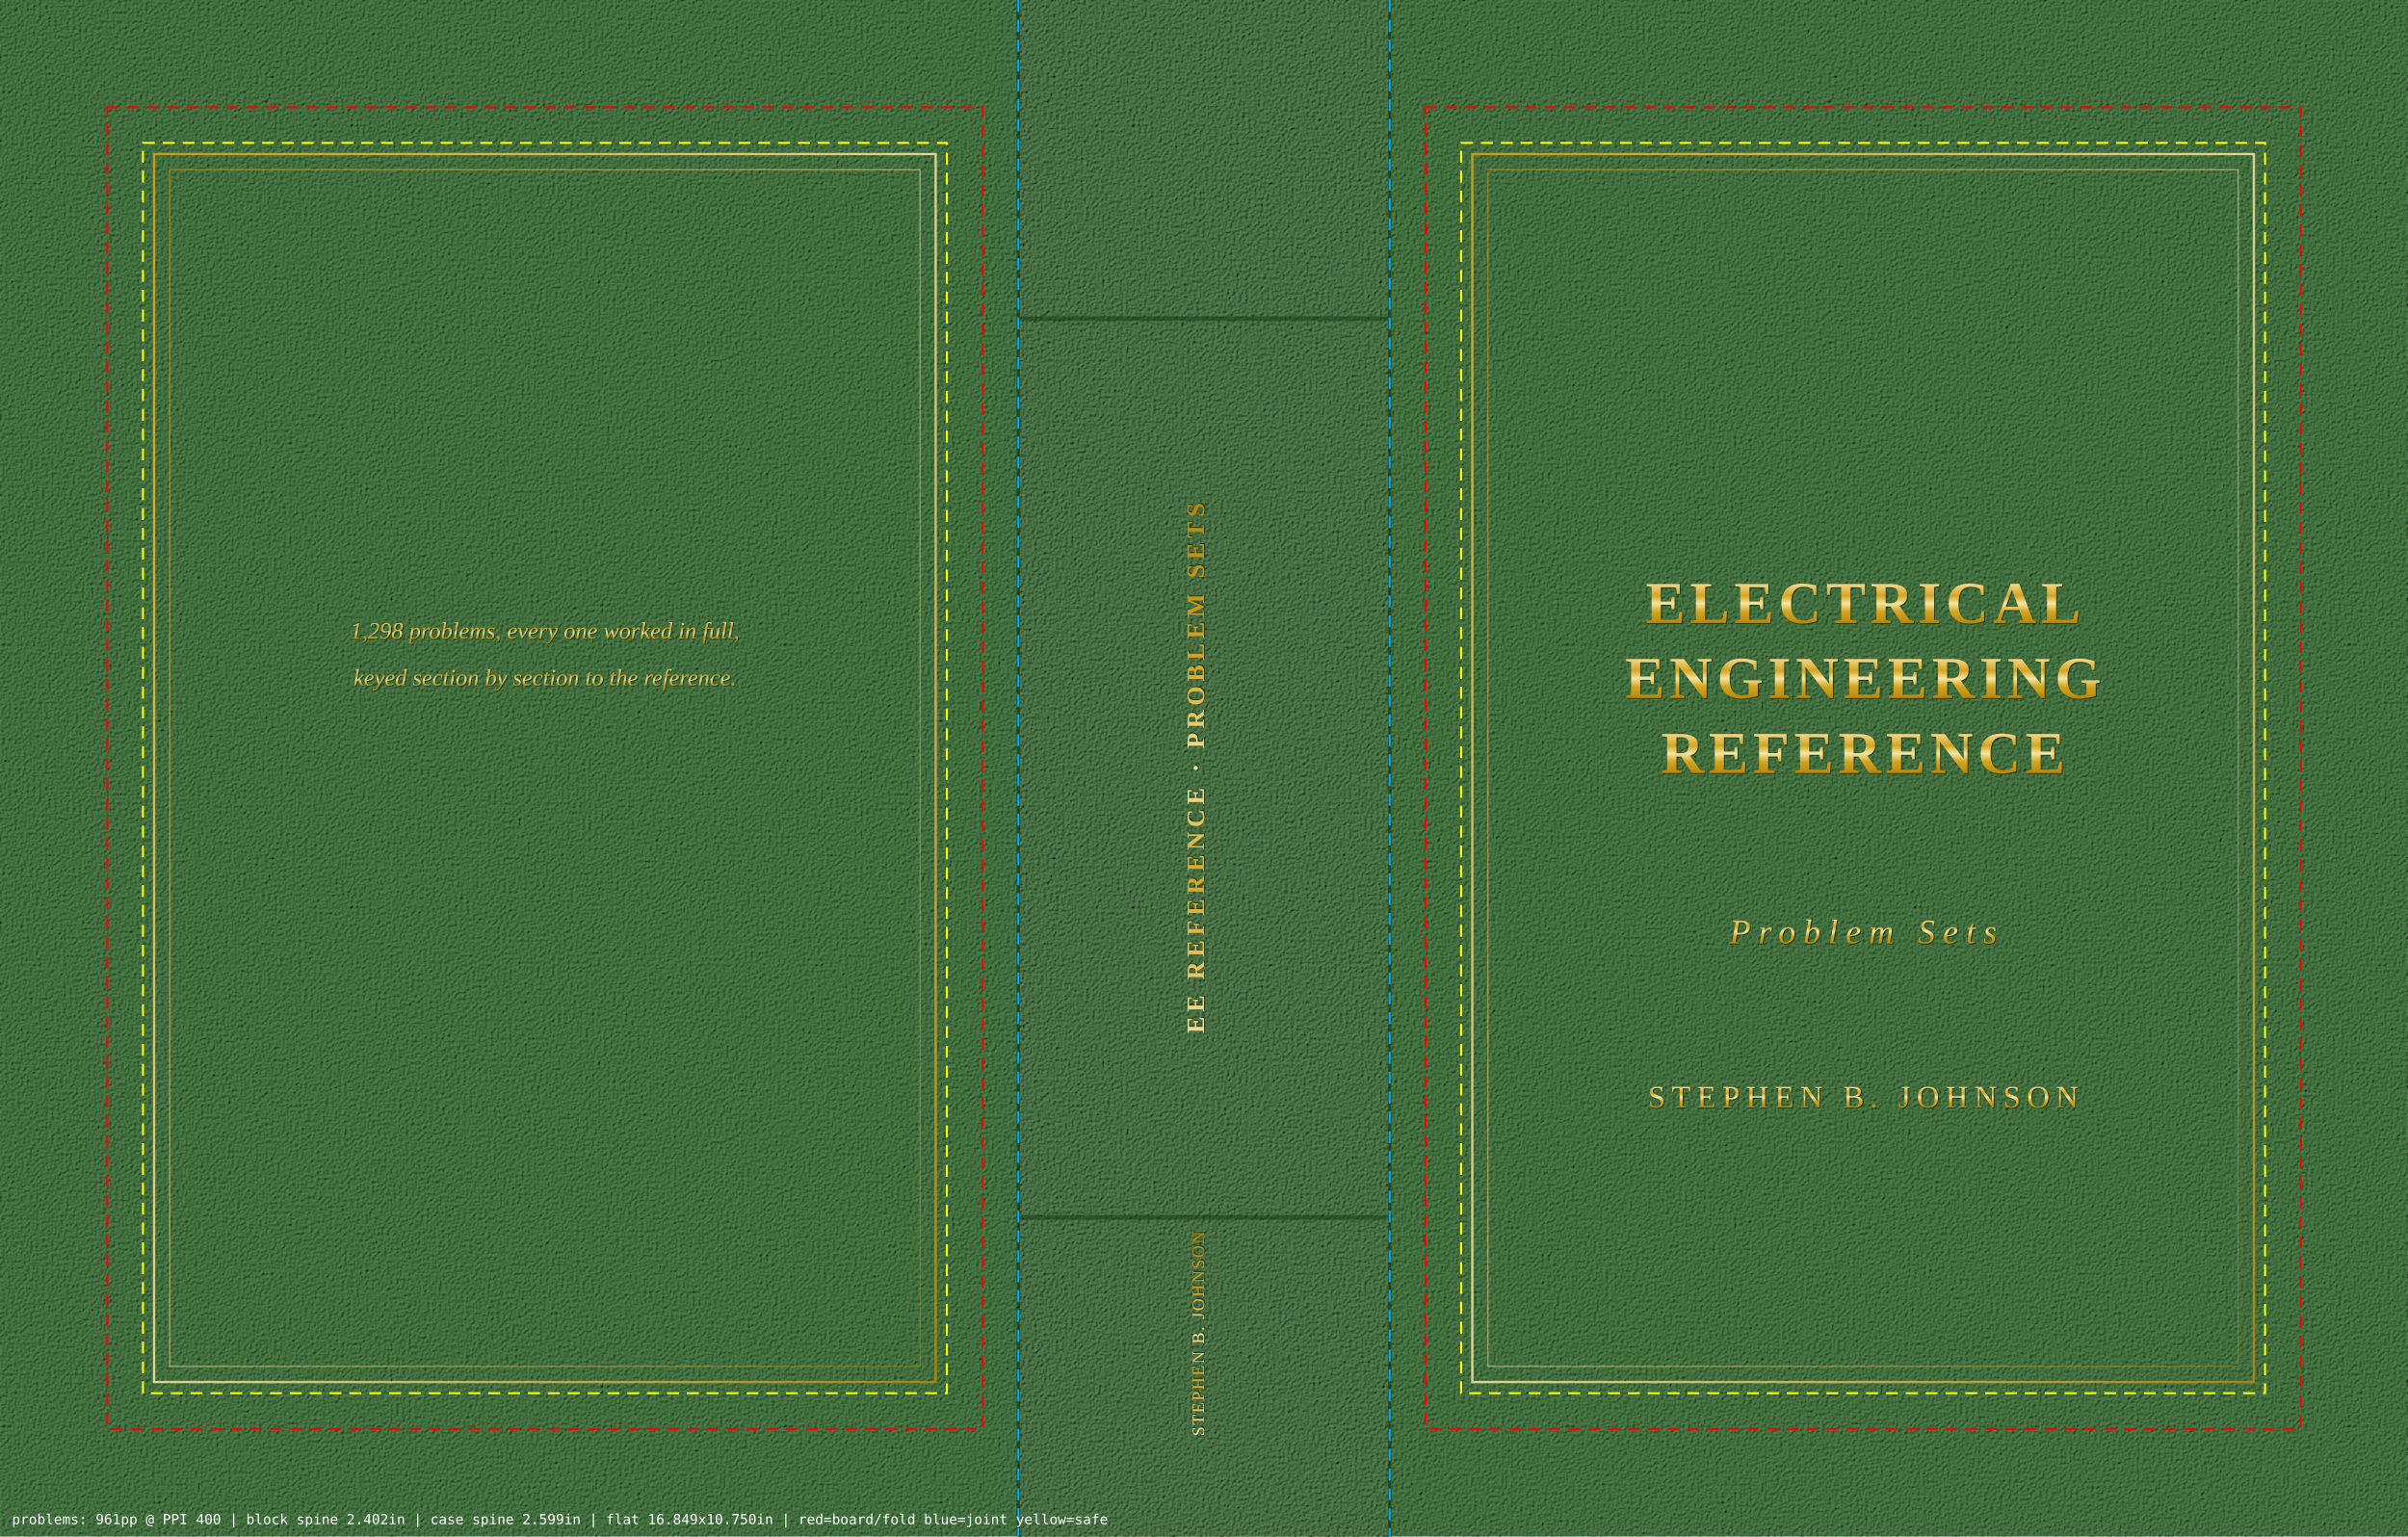
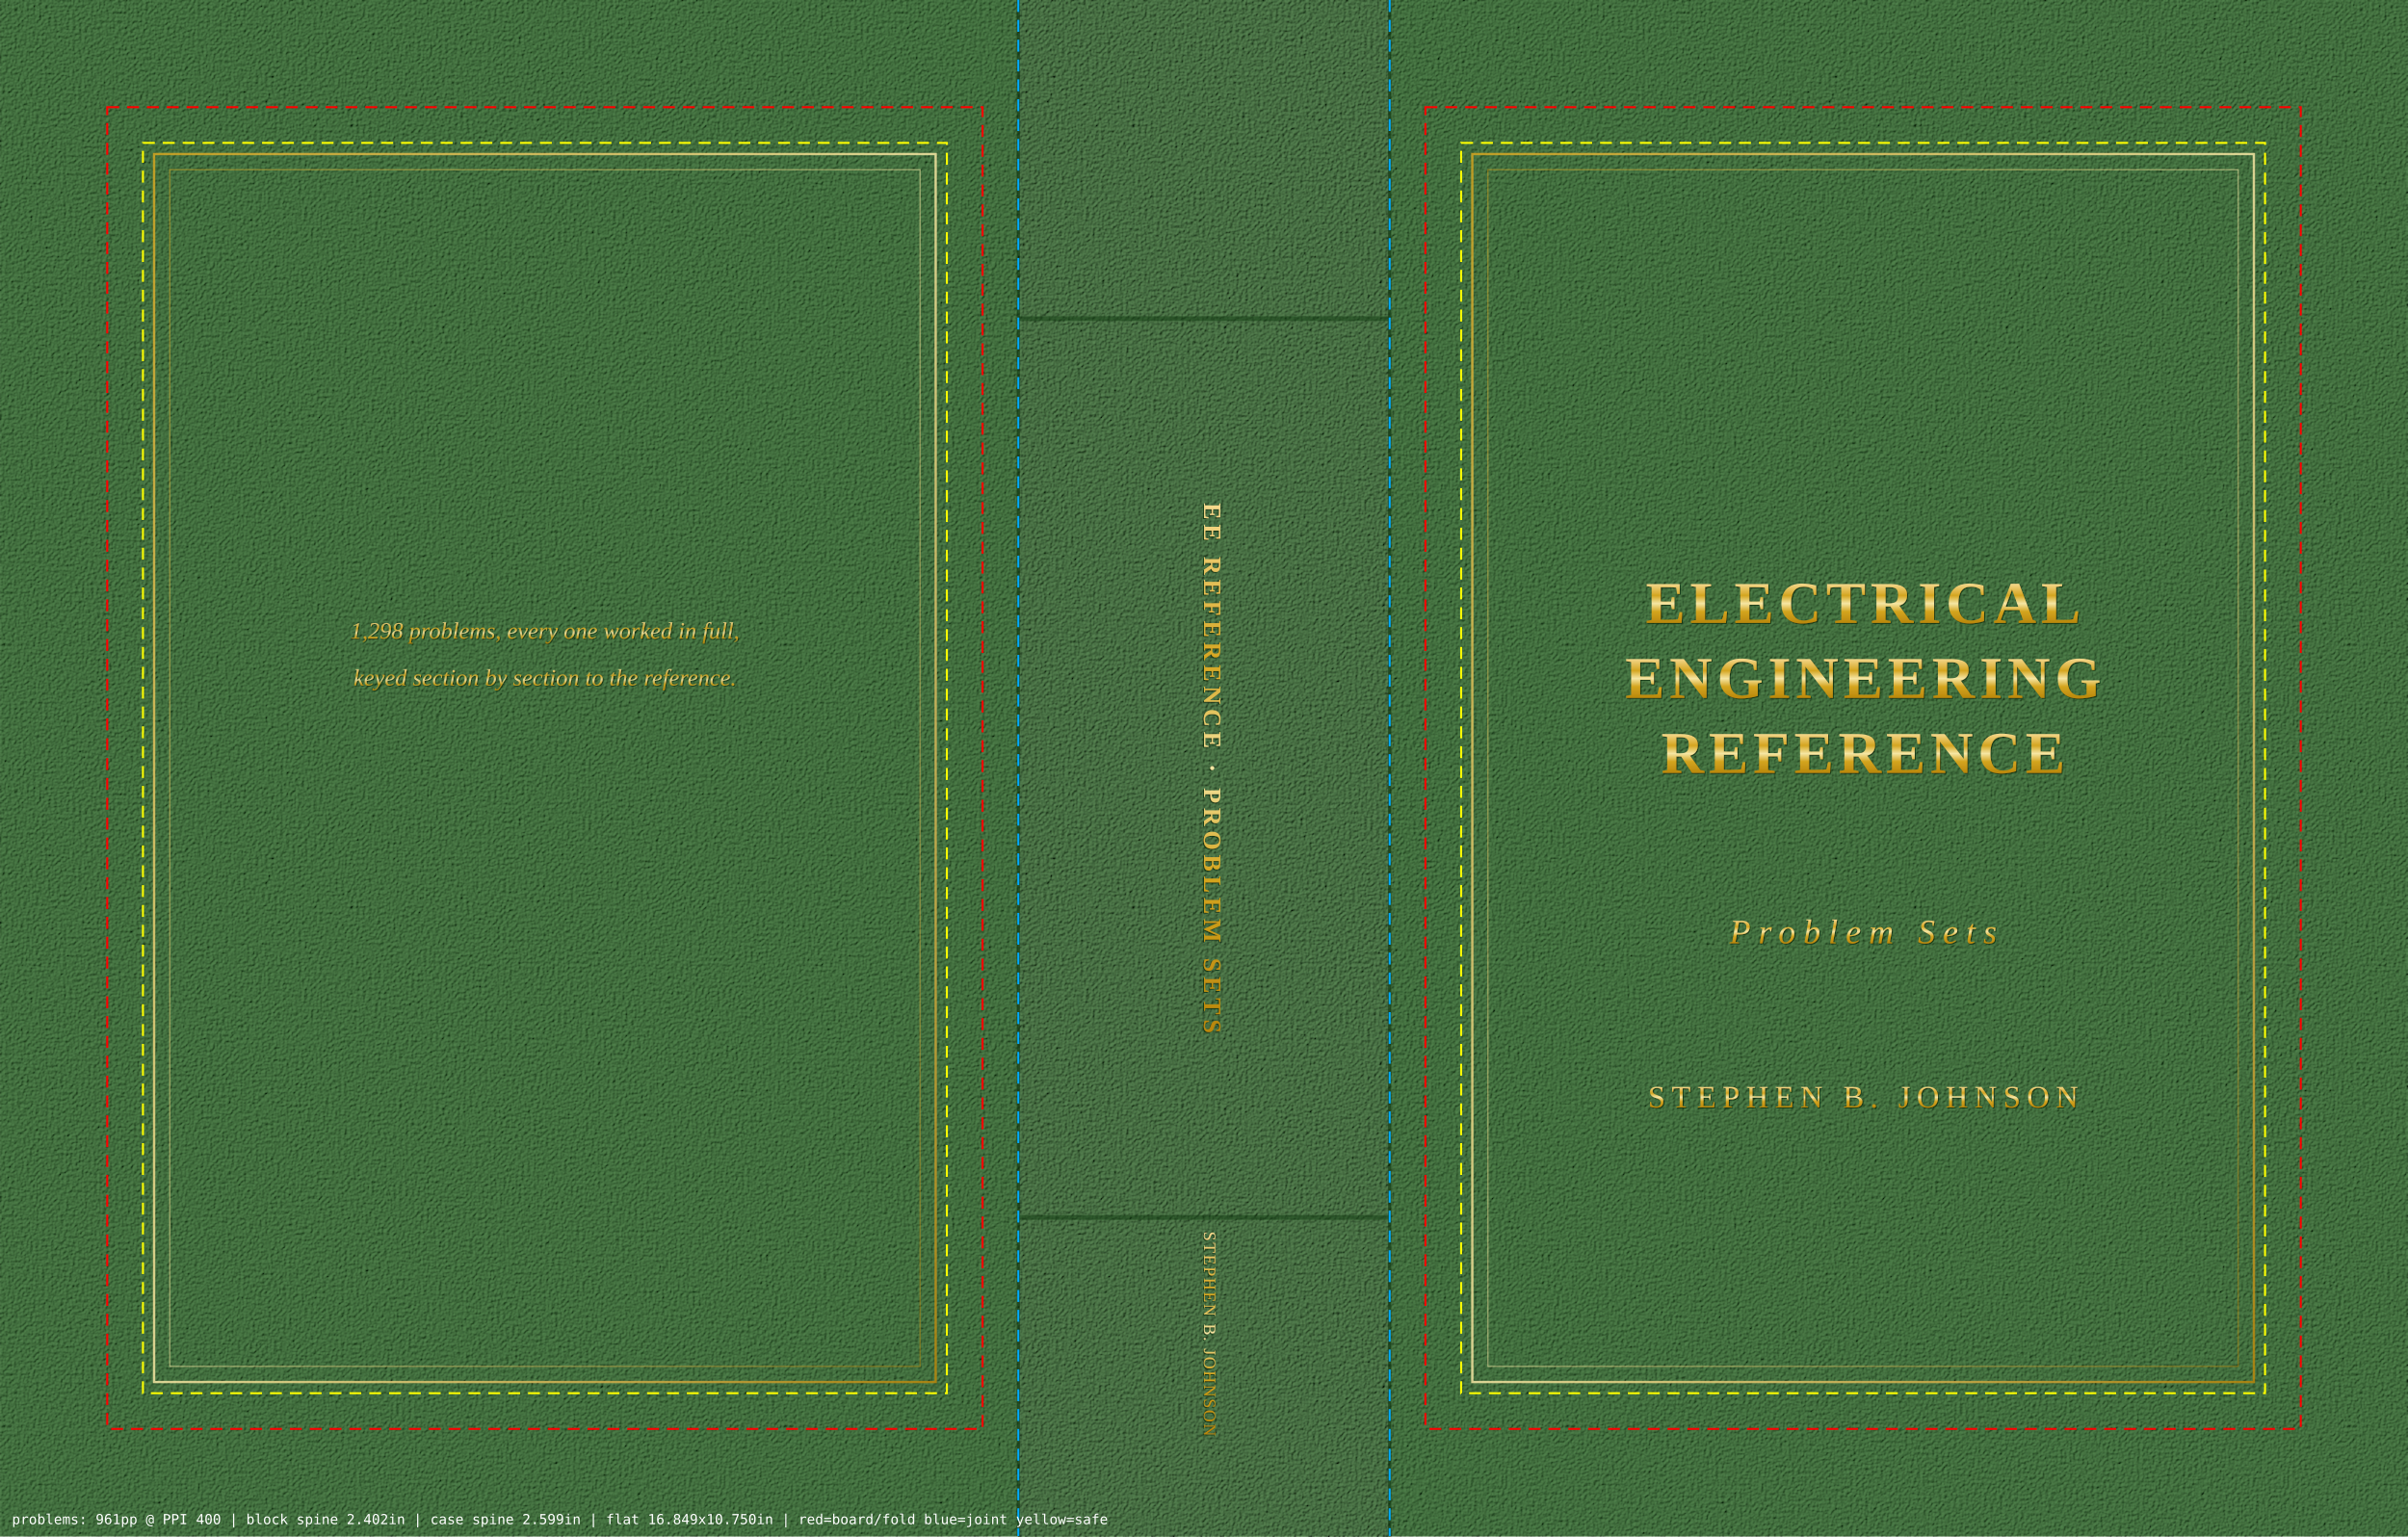
<svg xmlns="http://www.w3.org/2000/svg" viewBox="0 0 1213.09 774.00" width="16.849in" height="10.75in">
  <defs>
    <filter id="leather" x="0%" y="0%" width="100%" height="100%">
      <feTurbulence type="fractalNoise" baseFrequency="0.65" numOctaves="4" seed="2" result="noise" />
      <feDiffuseLighting in="noise" lighting-color="#2d5a27" surfaceScale="1.5" result="lit">
        <feDistantLight azimuth="225" elevation="35" />
      </feDiffuseLighting>
      <feComposite in="lit" in2="SourceGraphic" operator="multiply" />
    </filter>
    <linearGradient id="gold" x1="0" y1="0" x2="0" y2="1">
      <stop offset="0%" stop-color="#f5d98e" />
      <stop offset="30%" stop-color="#d4a520" />
      <stop offset="50%" stop-color="#f5e6a3" />
      <stop offset="70%" stop-color="#d4a520" />
      <stop offset="100%" stop-color="#b8860b" />
    </linearGradient>
    <linearGradient id="goldSpine" x1="0" y1="0" x2="1" y2="0">
      <stop offset="0%" stop-color="#f5d98e" />
      <stop offset="30%" stop-color="#d4a520" />
      <stop offset="50%" stop-color="#f5e6a3" />
      <stop offset="70%" stop-color="#d4a520" />
      <stop offset="100%" stop-color="#b8860b" />
    </linearGradient>
    <linearGradient id="goldLine" x1="0" y1="0" x2="1" y2="1">
      <stop offset="0%" stop-color="#d4a520" />
      <stop offset="50%" stop-color="#f5e6a3" />
      <stop offset="100%" stop-color="#b8860b" />
    </linearGradient>
    <filter id="textEmboss" x="-20%" y="-20%" width="140%" height="140%">
      <feDropShadow dx="0.47" dy="0.47" stdDeviation="0.32" flood-color="#0a2e0a" flood-opacity="0.85" />
    </filter>
  </defs>
  <rect x="0" y="0" width="1213.09" height="774.00" fill="#1e5a1e" />
  <rect x="0" y="0" width="1213.09" height="774.00" filter="url(#leather)" opacity="0.6" />
  <rect x="513.00" y="0" width="187.09" height="774.00" fill="#1a4d1a" />
  <rect x="513.00" y="0" width="187.09" height="774.00" filter="url(#leather)" opacity="0.7" />
  <line x1="513.00" y1="0" x2="513.00" y2="774.00" stroke="#0a2e0a" stroke-width="1.57" opacity="0.6" />
  <line x1="700.09" y1="0" x2="700.09" y2="774.00" stroke="#0a2e0a" stroke-width="1.57" opacity="0.6" />
  <line x1="513.00" y1="160.56" x2="700.09" y2="160.56" stroke="#0f3a0f" stroke-width="2.36" opacity="0.5" />
  <line x1="517.73" y1="167.65" x2="695.37" y2="167.65" stroke="url(#goldLine)" stroke-width="0.63" opacity="0.7" />
  <line x1="513.00" y1="613.44" x2="700.09" y2="613.44" stroke="#0f3a0f" stroke-width="2.36" opacity="0.5" />
  <line x1="517.73" y1="620.53" x2="695.37" y2="620.53" stroke="url(#goldLine)" stroke-width="0.63" opacity="0.7" />
-   <text x="606.55" y="387.00" fill="url(#goldSpine)" font-family="Georgia, 'Times New Roman', serif" font-size="12.60" font-weight="bold" letter-spacing="2.36" text-anchor="middle" filter="url(#textEmboss)" transform="rotate(-90, 606.55, 387.00)">EE REFERENCE · PROBLEM SETS</text>
-   <text x="606.55" y="672.05" fill="url(#goldSpine)" font-family="Georgia, 'Times New Roman', serif" font-size="8.66" letter-spacing="0.79" text-anchor="middle" filter="url(#textEmboss)" transform="rotate(-90, 606.55, 672.05)">STEPHEN B. JOHNSON</text>
+   <text x="606.55" y="387.00" fill="url(#goldSpine)" font-family="Georgia, 'Times New Roman', serif" font-size="12.60" font-weight="bold" letter-spacing="2.36" text-anchor="middle" filter="url(#textEmboss)" transform="rotate(90, 606.55, 387.00)">EE REFERENCE · PROBLEM SETS</text>
+   <text x="606.55" y="672.05" fill="url(#goldSpine)" font-family="Georgia, 'Times New Roman', serif" font-size="8.66" letter-spacing="0.79" text-anchor="middle" filter="url(#textEmboss)" transform="rotate(90, 606.55, 672.05)">STEPHEN B. JOHNSON</text>
  <rect x="77.62" y="77.62" width="393.75" height="618.75" fill="none" stroke="url(#goldLine)" stroke-width="1.18" opacity="0.85" />
  <rect x="85.50" y="85.50" width="378.00" height="603.00" fill="none" stroke="url(#goldLine)" stroke-width="0.55" opacity="0.6" />
  <rect x="741.72" y="77.62" width="393.75" height="618.75" fill="none" stroke="url(#goldLine)" stroke-width="1.18" opacity="0.85" />
  <rect x="749.59" y="85.50" width="378.00" height="603.00" fill="none" stroke="url(#goldLine)" stroke-width="0.55" opacity="0.6" />
  <text x="938.59" y="313.88" fill="url(#gold)" font-family="Georgia, 'Times New Roman', serif" font-size="29.93" font-weight="bold" text-anchor="middle" letter-spacing="2.36" filter="url(#textEmboss)">ELECTRICAL</text>
  <text x="938.59" y="351.68" fill="url(#gold)" font-family="Georgia, 'Times New Roman', serif" font-size="29.93" font-weight="bold" text-anchor="middle" letter-spacing="2.36" filter="url(#textEmboss)">ENGINEERING</text>
  <text x="938.59" y="389.47" fill="url(#gold)" font-family="Georgia, 'Times New Roman', serif" font-size="29.93" font-weight="bold" text-anchor="middle" letter-spacing="2.36" filter="url(#textEmboss)">REFERENCE</text>
  <text x="938.59" y="475.31" fill="url(#gold)" font-family="Georgia, 'Times New Roman', serif" font-size="17.32" font-style="italic" text-anchor="middle" letter-spacing="3.94" filter="url(#textEmboss)">Problem Sets</text>
  <line x1="899.22" y1="495.00" x2="977.97" y2="495.00" stroke="url(#goldLine)" stroke-width="0.63" opacity="0.6" />
  <text x="938.59" y="558.00" fill="url(#gold)" font-family="Georgia, 'Times New Roman', serif" font-size="15.75" text-anchor="middle" letter-spacing="3.15" filter="url(#textEmboss)">STEPHEN B. JOHNSON</text>
  <line x1="227.25" y1="290.25" x2="321.75" y2="290.25" stroke="url(#goldLine)" stroke-width="0.63" opacity="0.6" />
  <text x="274.50" y="321.75" fill="url(#gold)" font-family="Georgia, 'Times New Roman', serif" font-size="11.81" font-style="italic" text-anchor="middle" opacity="0.9" filter="url(#textEmboss)">1,298 problems, every one worked in full,</text>
  <text x="274.50" y="345.38" fill="url(#gold)" font-family="Georgia, 'Times New Roman', serif" font-size="11.81" font-style="italic" text-anchor="middle" opacity="0.9" filter="url(#textEmboss)">keyed section by section to the reference.</text>
  <line x1="227.25" y1="369.00" x2="321.75" y2="369.00" stroke="url(#goldLine)" stroke-width="0.63" opacity="0.6" />
  <g id="guides" fill="none" stroke-dasharray="6 4">
    <rect x="54.00" y="54.00" width="441.00" height="666.00" stroke="#ff0000" stroke-width="1" />
    <rect x="718.09" y="54.00" width="441.00" height="666.00" stroke="#ff0000" stroke-width="1" />
    <line x1="513.00" y1="0" x2="513.00" y2="774.00" stroke="#00aaff" stroke-width="1" />
    <line x1="700.09" y1="0" x2="700.09" y2="774.00" stroke="#00aaff" stroke-width="1" />
    <rect x="72.00" y="72.00" width="405.00" height="630.00" stroke="#ffff00" stroke-width="1" />
    <rect x="736.09" y="72.00" width="405.00" height="630.00" stroke="#ffff00" stroke-width="1" />
  </g>
  <text x="6" y="768" font-family="monospace" font-size="7" fill="#ffffff">problems: 961pp @ PPI 400 | block spine 2.402in | case spine 2.599in | flat 16.849x10.750in | red=board/fold blue=joint yellow=safe</text>
</svg>
